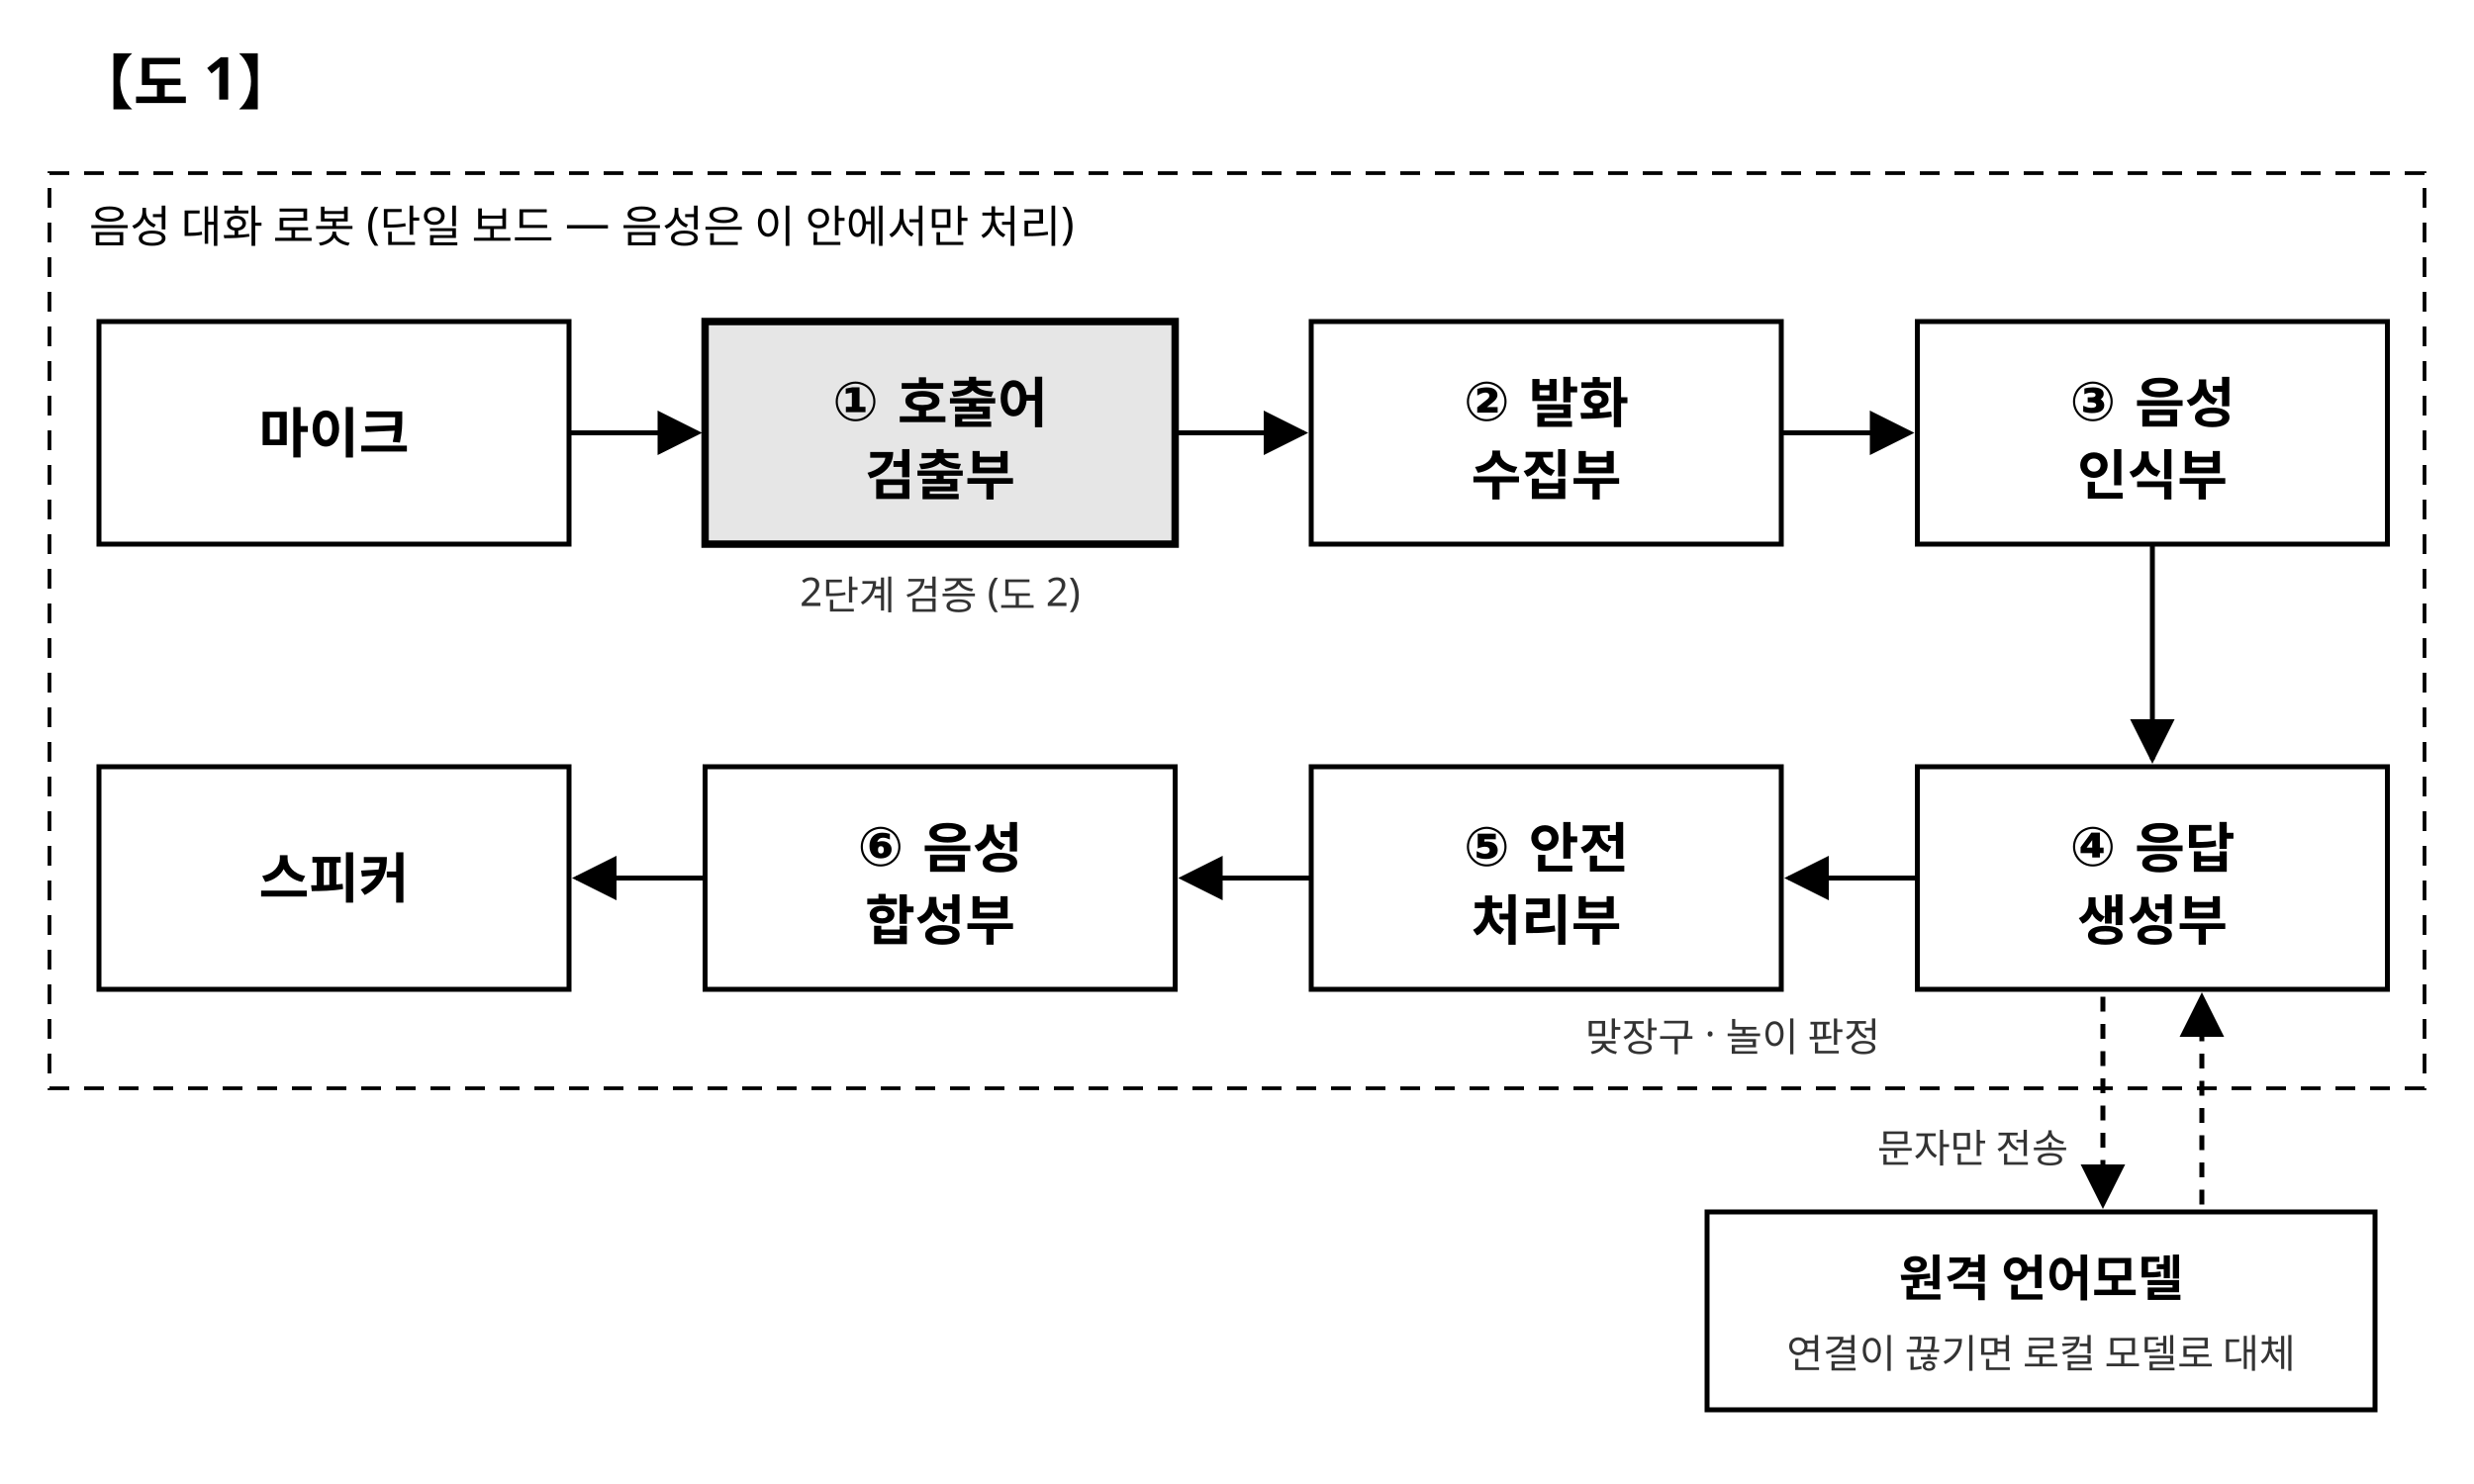
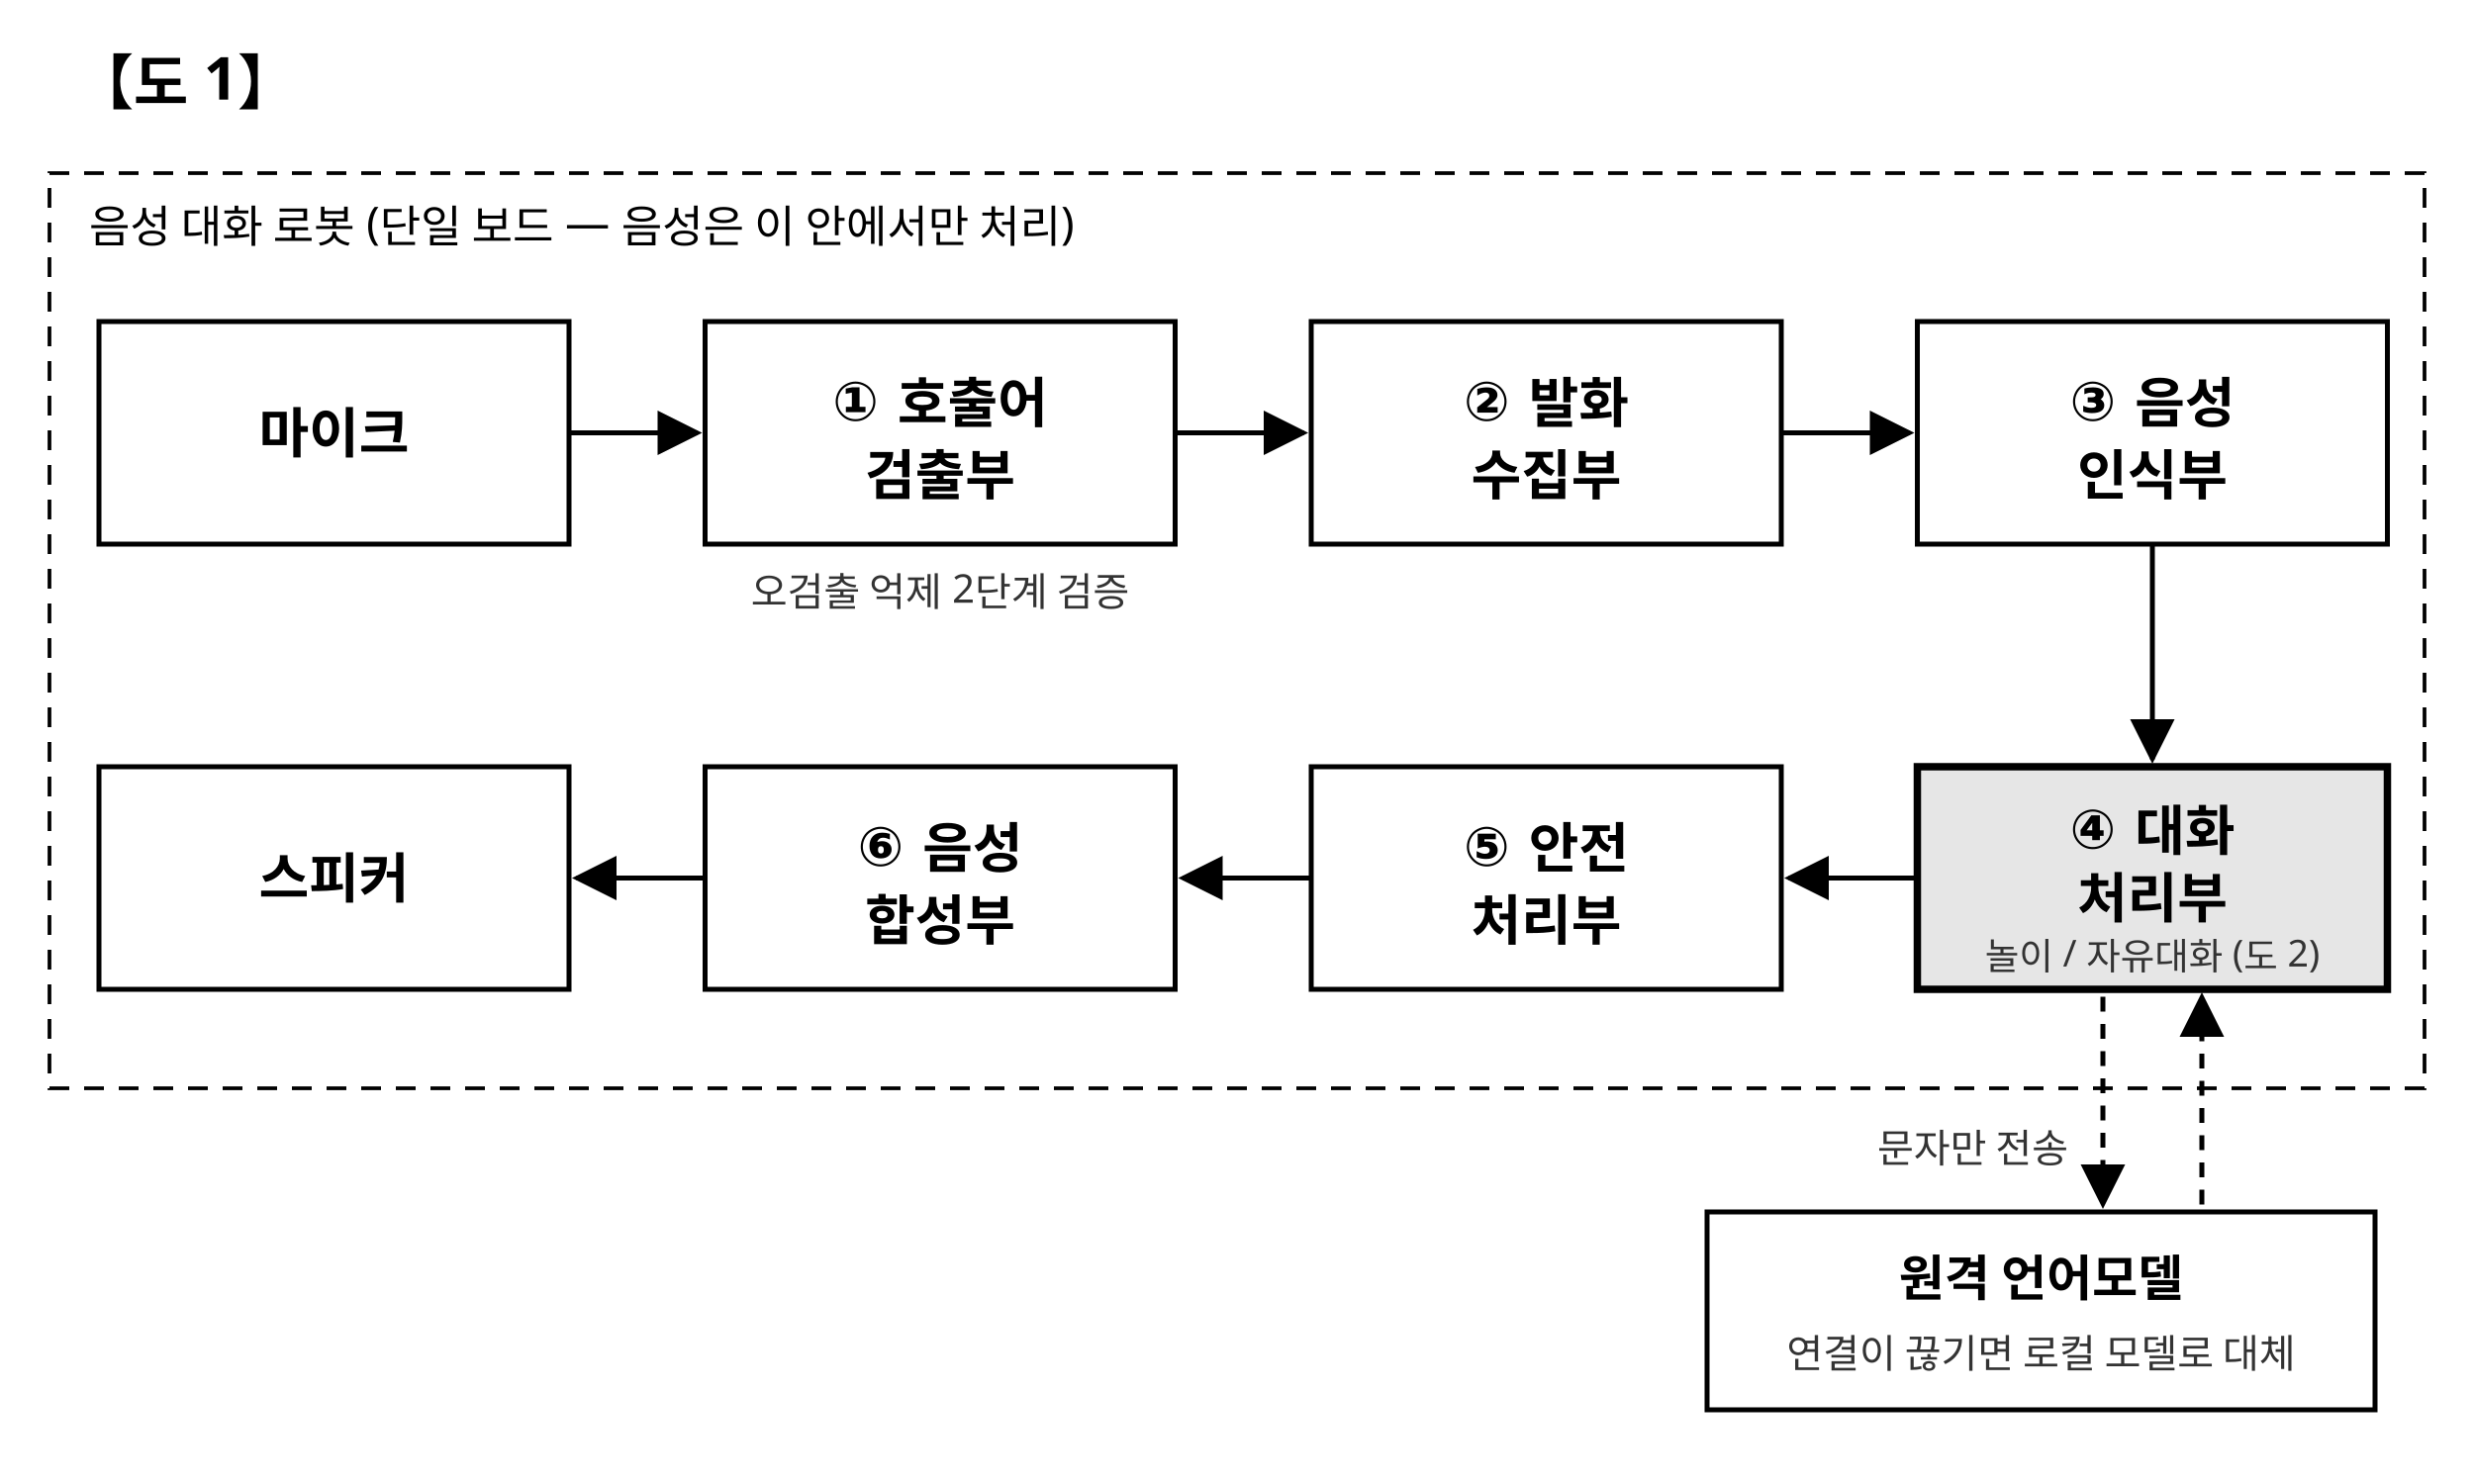
<svg xmlns="http://www.w3.org/2000/svg" viewBox="0 0 1000 600" width="1000" height="600" font-family="'Malgun Gothic','맑은 고딕',sans-serif">
  <defs>
    <marker id="a" viewBox="0 0 10 10" refX="9" refY="5" markerWidth="9" markerHeight="9" orient="auto-start-reverse">
      <path d="M0,0 L10,5 L0,10 z" fill="#000" />
    </marker>
  </defs>
  <rect width="1000" height="600" fill="#fff" />
  <text x="30" y="42" font-size="24" font-weight="700">【도 1】</text>
  <rect x="20" y="70" width="960" height="370" fill="none" stroke="#000" stroke-width="1.5" stroke-dasharray="8 6" />
  <text x="36" y="98" font-size="18">음성 대화 로봇 (단일 보드 — 음성은 이 안에서만 처리)</text>
  <g font-size="22" font-weight="700" text-anchor="middle" stroke="#000" stroke-width="2">
    <rect x="40" y="130" width="190" height="90" fill="#fff" />
-     <rect x="285" y="130" width="190" height="90" fill="#e6e6e6" stroke-width="3" />
+     <rect x="285" y="130" width="190" height="90" fill="#fff" />
    <rect x="530" y="130" width="190" height="90" fill="#fff" />
    <rect x="775" y="130" width="190" height="90" fill="#fff" />
    <rect x="40" y="310" width="190" height="90" fill="#fff" />
    <rect x="285" y="310" width="190" height="90" fill="#fff" />
    <rect x="530" y="310" width="190" height="90" fill="#fff" />
-     <rect x="775" y="310" width="190" height="90" fill="#fff" />
+     <rect x="775" y="310" width="190" height="90" fill="#e6e6e6" stroke-width="3" />
  </g>
  <g font-size="22" font-weight="700" text-anchor="middle">
    <text x="135" y="183">마이크</text>
    <text x="380" y="170">① 호출어</text>
    <text x="380" y="200">검출부</text>
    <text x="625" y="170">② 발화</text>
    <text x="625" y="200">수집부</text>
    <text x="870" y="170">③ 음성</text>
    <text x="870" y="200">인식부</text>
    <text x="135" y="363">스피커</text>
    <text x="380" y="350">⑥ 음성</text>
    <text x="380" y="380">합성부</text>
    <text x="625" y="350">⑤ 안전</text>
    <text x="625" y="380">처리부</text>
-     <text x="870" y="350">④ 응답</text>
-     <text x="870" y="380">생성부</text>
+     <text x="870" y="343">④ 대화</text>
+     <text x="870" y="371">처리부</text>
  </g>
  <g font-size="16" text-anchor="middle" fill="#333">
-     <text x="380" y="245">2단계 검증 (도 2)</text>
-     <text x="760" y="425" text-anchor="end">맞장구 · 놀이 판정</text>
+     <text x="380" y="245">오검출 억제 2단계 검증</text>
+     <text x="870" y="392" font-size="15">놀이 / 자유대화 (도 2)</text>
  </g>
  <g stroke="#000" stroke-width="2" fill="none" marker-end="url(#a)">
    <line x1="230" y1="175" x2="282" y2="175" />
    <line x1="475" y1="175" x2="527" y2="175" />
    <line x1="720" y1="175" x2="772" y2="175" />
    <line x1="870" y1="220" x2="870" y2="307" />
    <line x1="775" y1="355" x2="723" y2="355" />
    <line x1="530" y1="355" x2="478" y2="355" />
    <line x1="285" y1="355" x2="233" y2="355" />
  </g>
  <rect x="690" y="490" width="270" height="80" fill="#fff" stroke="#000" stroke-width="2" />
  <text x="825" y="524" font-size="20" font-weight="700" text-anchor="middle">원격 언어모델</text>
  <text x="825" y="553" font-size="16" text-anchor="middle" fill="#333">연결이 끊기면 로컬 모델로 대체</text>
  <g stroke="#000" stroke-width="2" stroke-dasharray="6 5" fill="none">
    <line x1="850" y1="403" x2="850" y2="487" marker-end="url(#a)" />
    <line x1="890" y1="487" x2="890" y2="403" marker-end="url(#a)" />
  </g>
  <text x="836" y="470" font-size="16" fill="#333" text-anchor="end">문자만 전송</text>
</svg>
